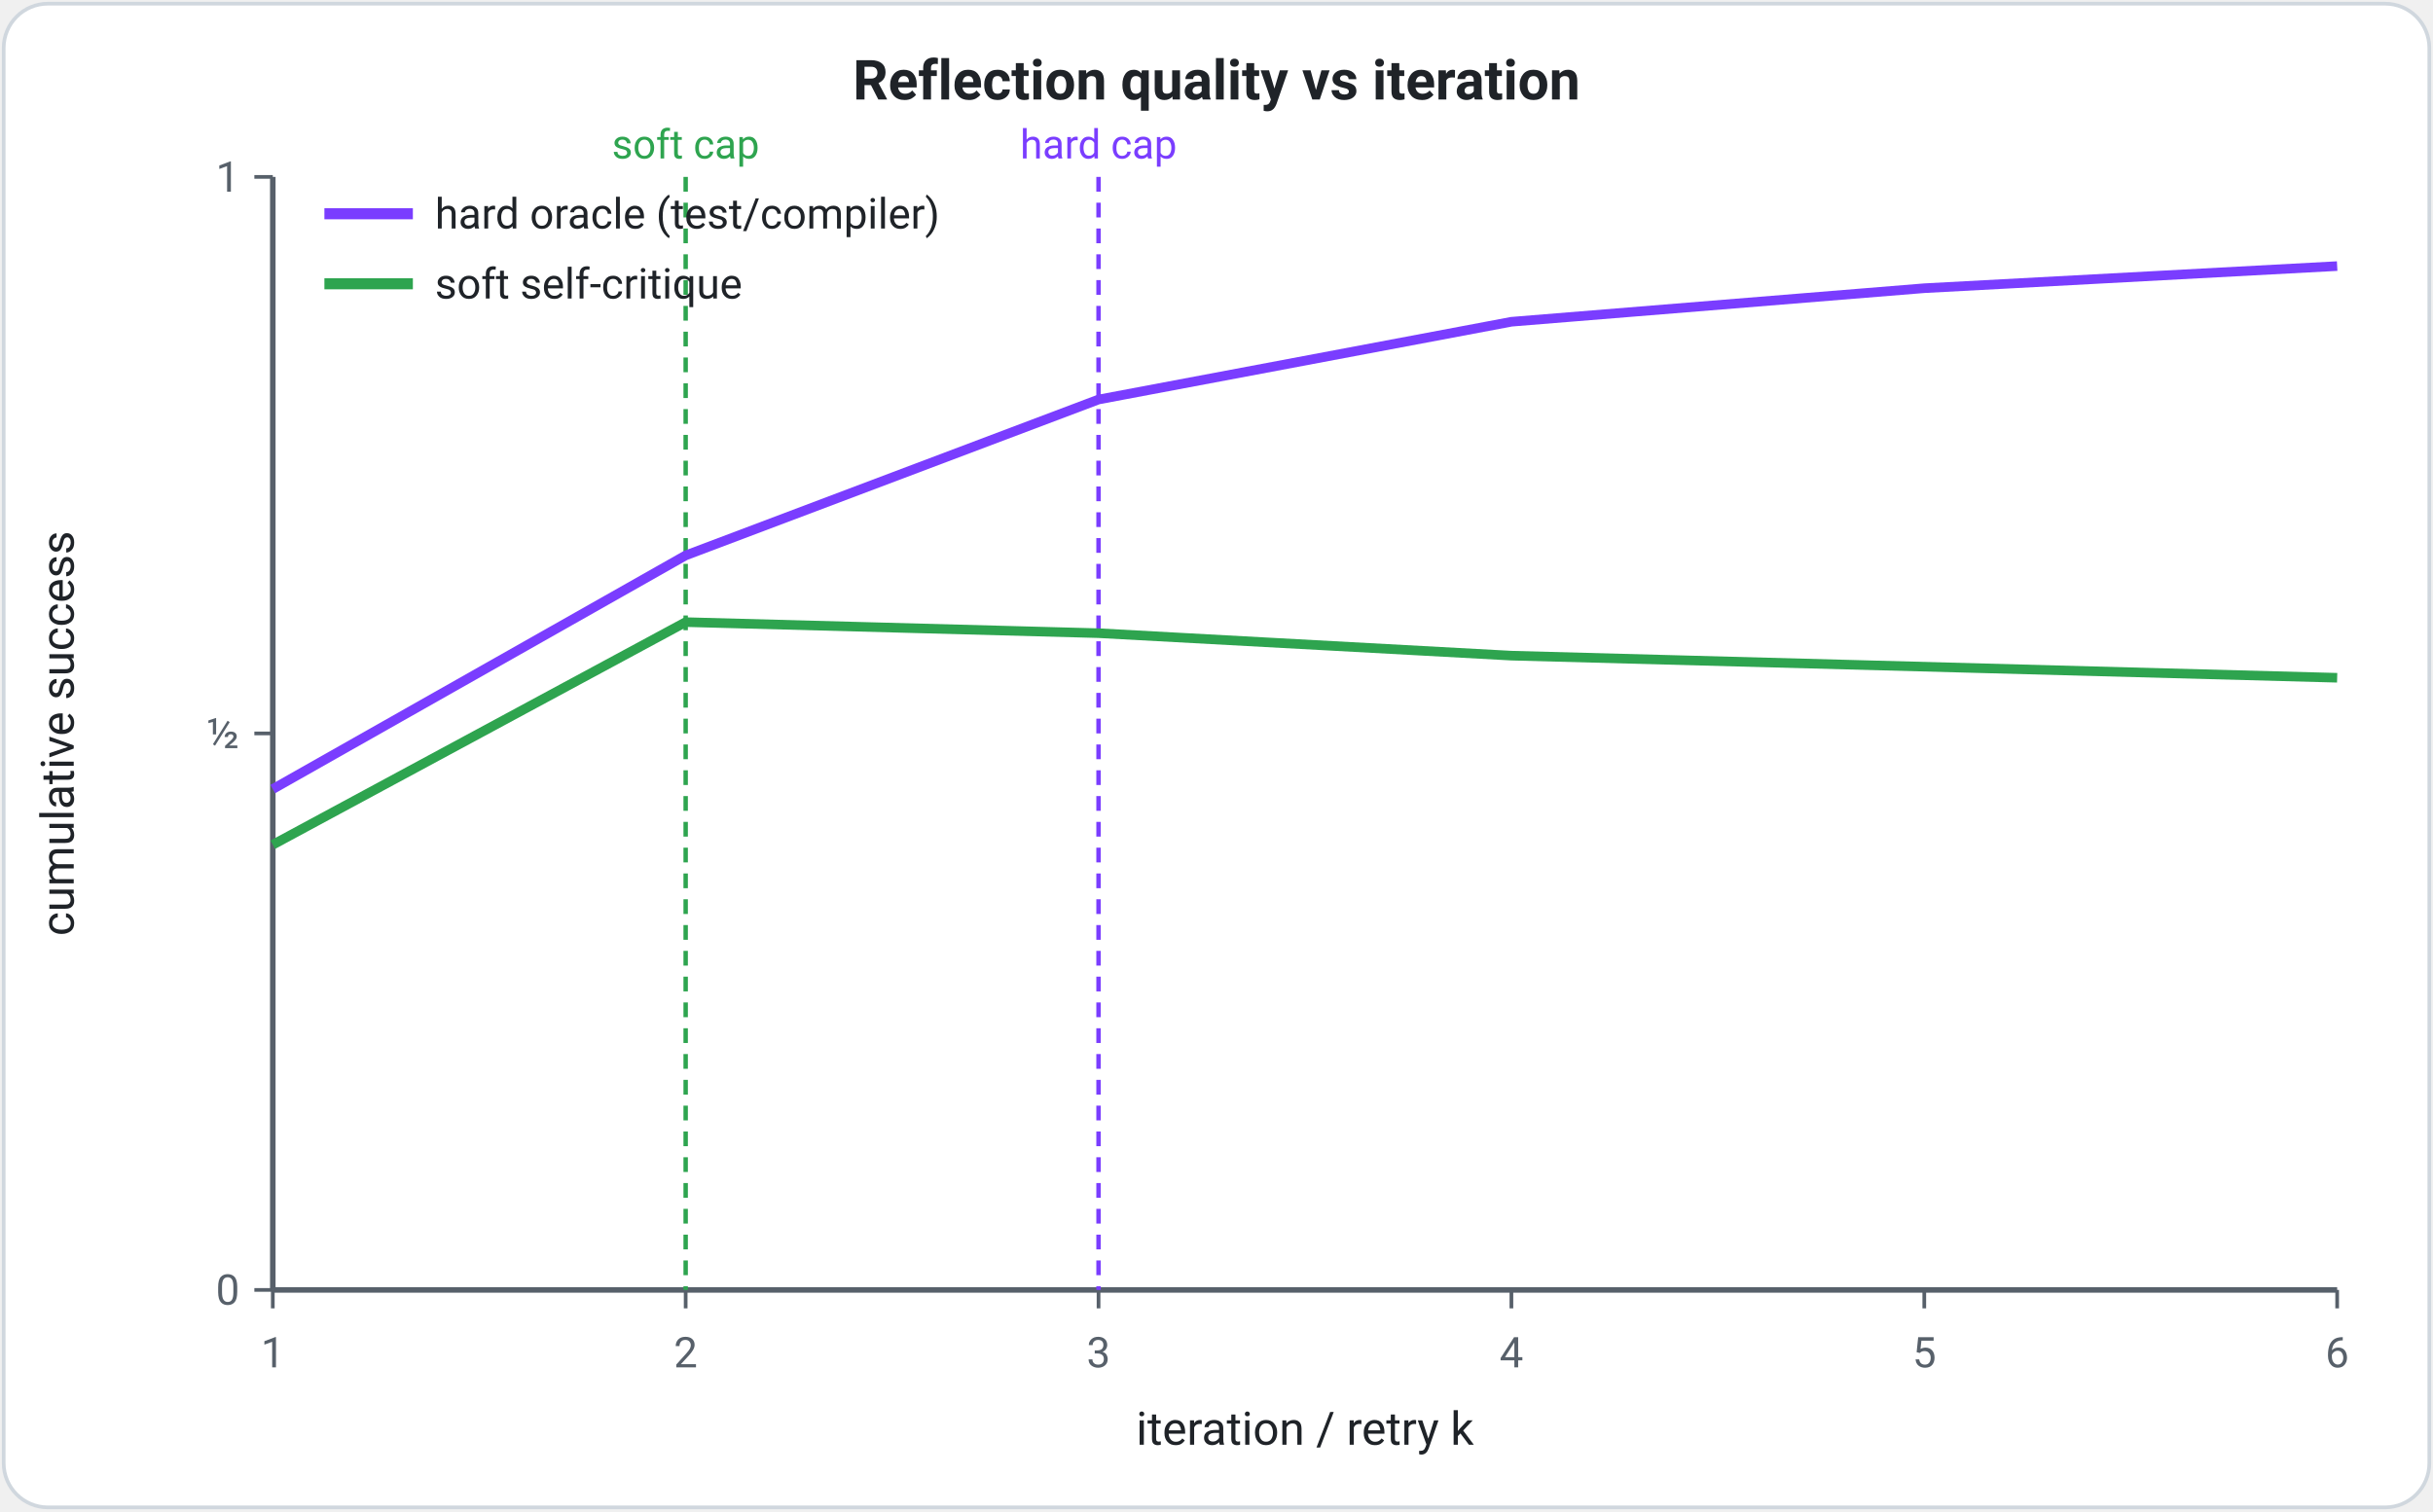
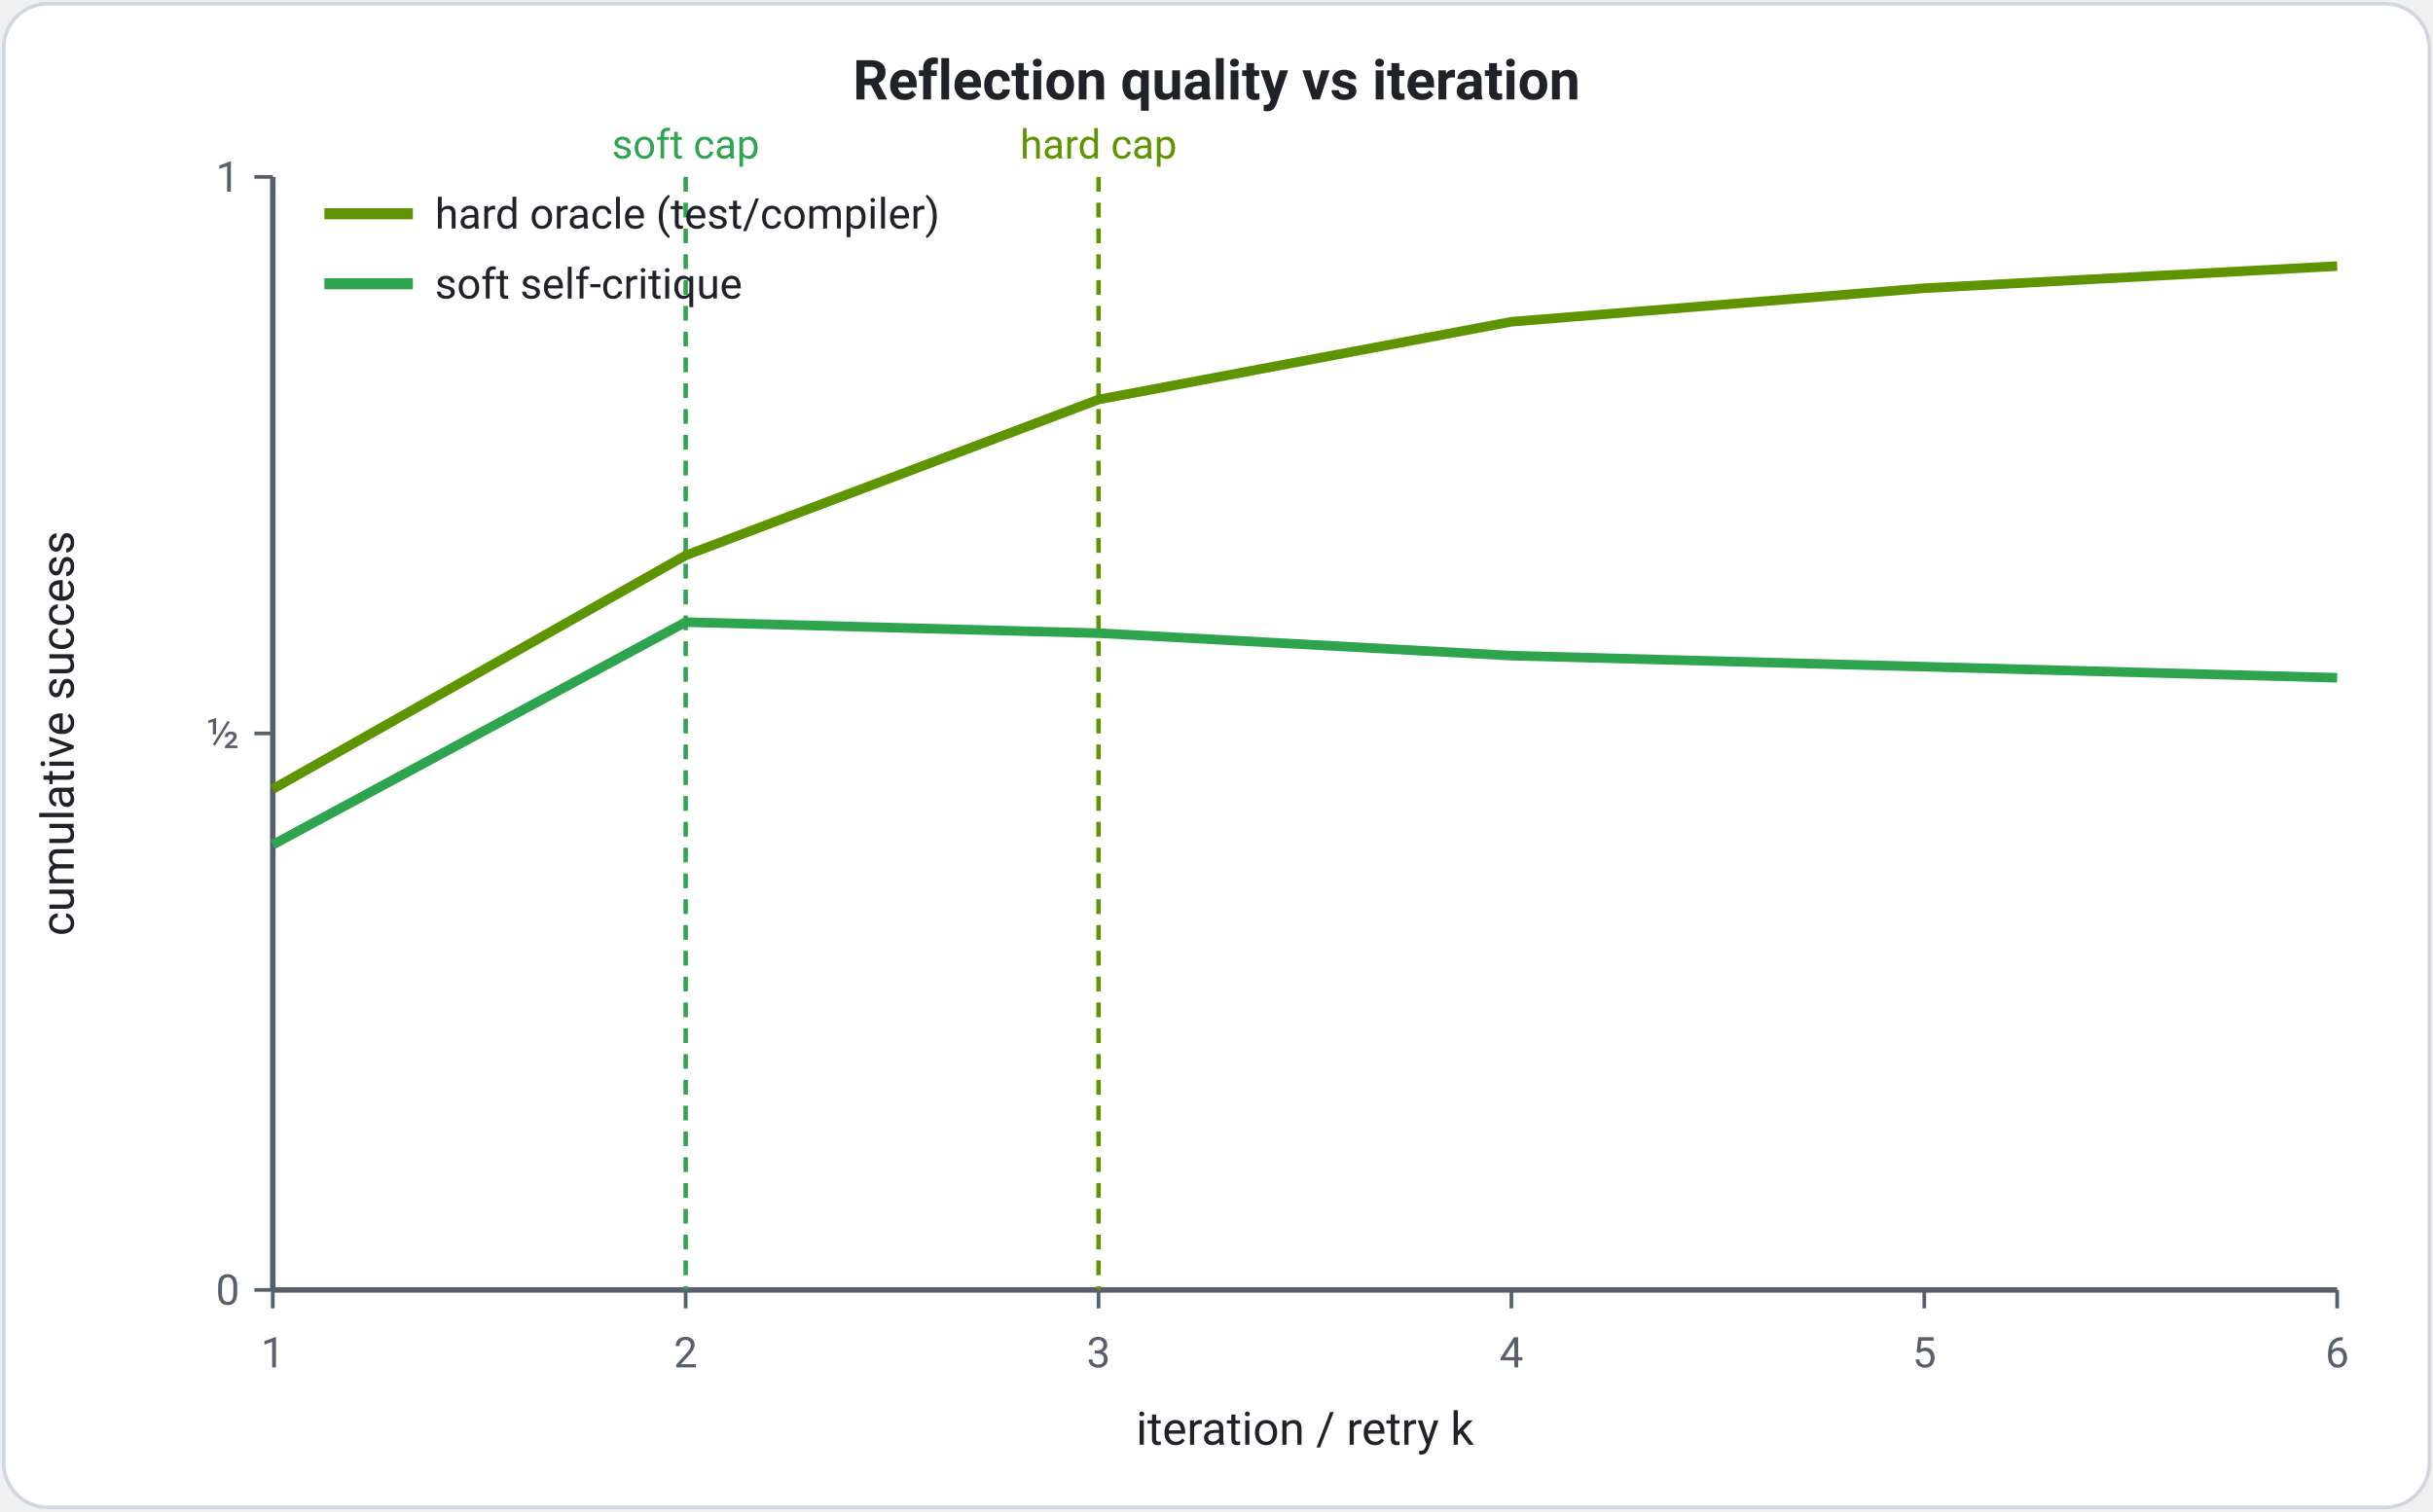
<svg xmlns="http://www.w3.org/2000/svg" viewBox="0 0 660 410" width="660" height="410" font-family="-apple-system,BlinkMacSystemFont,Segoe UI,Roboto,Helvetica,Arial,sans-serif">
  <rect x="1" y="1" width="658" height="408" rx="12" fill="#ffffff" stroke="#d0d7de" />
  <text x="330.0" y="27" text-anchor="middle" font-size="15" font-weight="700" fill="#1f2328">Reflection quality vs iteration</text>
  <line x1="74" y1="48" x2="74" y2="350" stroke="#57606a" stroke-width="1.5" />
  <line x1="74" y1="350" x2="634" y2="350" stroke="#57606a" stroke-width="1.5" />
  <line x1="74.0" y1="350" x2="74.0" y2="355" stroke="#57606a" />
  <text x="74.0" y="371" text-anchor="middle" font-size="11.5" fill="#57606a">1</text>
  <line x1="186.0" y1="350" x2="186.0" y2="355" stroke="#57606a" />
  <text x="186.0" y="371" text-anchor="middle" font-size="11.5" fill="#57606a">2</text>
  <line x1="298.0" y1="350" x2="298.0" y2="355" stroke="#57606a" />
  <text x="298.0" y="371" text-anchor="middle" font-size="11.5" fill="#57606a">3</text>
  <line x1="410.0" y1="350" x2="410.0" y2="355" stroke="#57606a" />
  <text x="410.0" y="371" text-anchor="middle" font-size="11.5" fill="#57606a">4</text>
  <line x1="522.0" y1="350" x2="522.0" y2="355" stroke="#57606a" />
  <text x="522.0" y="371" text-anchor="middle" font-size="11.5" fill="#57606a">5</text>
  <line x1="634.0" y1="350" x2="634.0" y2="355" stroke="#57606a" />
  <text x="634.0" y="371" text-anchor="middle" font-size="11.5" fill="#57606a">6</text>
  <line x1="69" y1="350.0" x2="74" y2="350.0" stroke="#57606a" />
  <text x="65" y="354.0" text-anchor="end" font-size="11.5" fill="#57606a">0</text>
  <line x1="69" y1="199.0" x2="74" y2="199.0" stroke="#57606a" />
  <text x="65" y="203.0" text-anchor="end" font-size="11.5" fill="#57606a">½</text>
  <line x1="69" y1="48.0" x2="74" y2="48.0" stroke="#57606a" />
  <text x="65" y="52.0" text-anchor="end" font-size="11.5" fill="#57606a">1</text>
  <line x1="186.0" y1="48" x2="186.0" y2="350" stroke="#2ea44f" stroke-width="1.2" stroke-dasharray="4 3" />
  <text x="186.0" y="43" text-anchor="middle" font-size="11" fill="#2ea44f">soft cap</text>
-   <line x1="298.0" y1="48" x2="298.0" y2="350" stroke="#7a3dff" stroke-width="1.2" stroke-dasharray="4 3" />
-   <text x="298.0" y="43" text-anchor="middle" font-size="11" fill="#7a3dff">hard cap</text>
-   <polyline points="74.0,214.1 186.0,150.7 298.0,108.4 410.0,87.3 522.0,78.2 634.0,72.2" fill="none" stroke="#7a3dff" stroke-width="2.6" />
+   <line x1="298.0" y1="48" x2="298.0" y2="350" stroke="#5e9400" stroke-width="1.2" stroke-dasharray="4 3" />
+   <text x="298.0" y="43" text-anchor="middle" font-size="11" fill="#5e9400">hard cap</text>
+   <polyline points="74.0,214.1 186.0,150.7 298.0,108.4 410.0,87.3 522.0,78.2 634.0,72.2" fill="none" stroke="#5e9400" stroke-width="2.6" />
  <polyline points="74.0,229.2 186.0,168.8 298.0,171.8 410.0,177.9 522.0,180.9 634.0,183.9" fill="none" stroke="#2ea44f" stroke-width="2.6" />
-   <line x1="88" y1="58" x2="112" y2="58" stroke="#7a3dff" stroke-width="3" />
+   <line x1="88" y1="58" x2="112" y2="58" stroke="#5e9400" stroke-width="3" />
  <text x="118" y="62" font-size="11.5" fill="#1f2328">hard oracle (test/compiler)</text>
  <line x1="88" y1="77" x2="112" y2="77" stroke="#2ea44f" stroke-width="3" />
  <text x="118" y="81" font-size="11.5" fill="#1f2328">soft self-critique</text>
  <text x="354.0" y="392" text-anchor="middle" font-size="12.5" fill="#1f2328">iteration / retry  k</text>
  <text transform="translate(20,199.0) rotate(-90)" text-anchor="middle" font-size="12.5" fill="#1f2328">cumulative success</text>
</svg>
